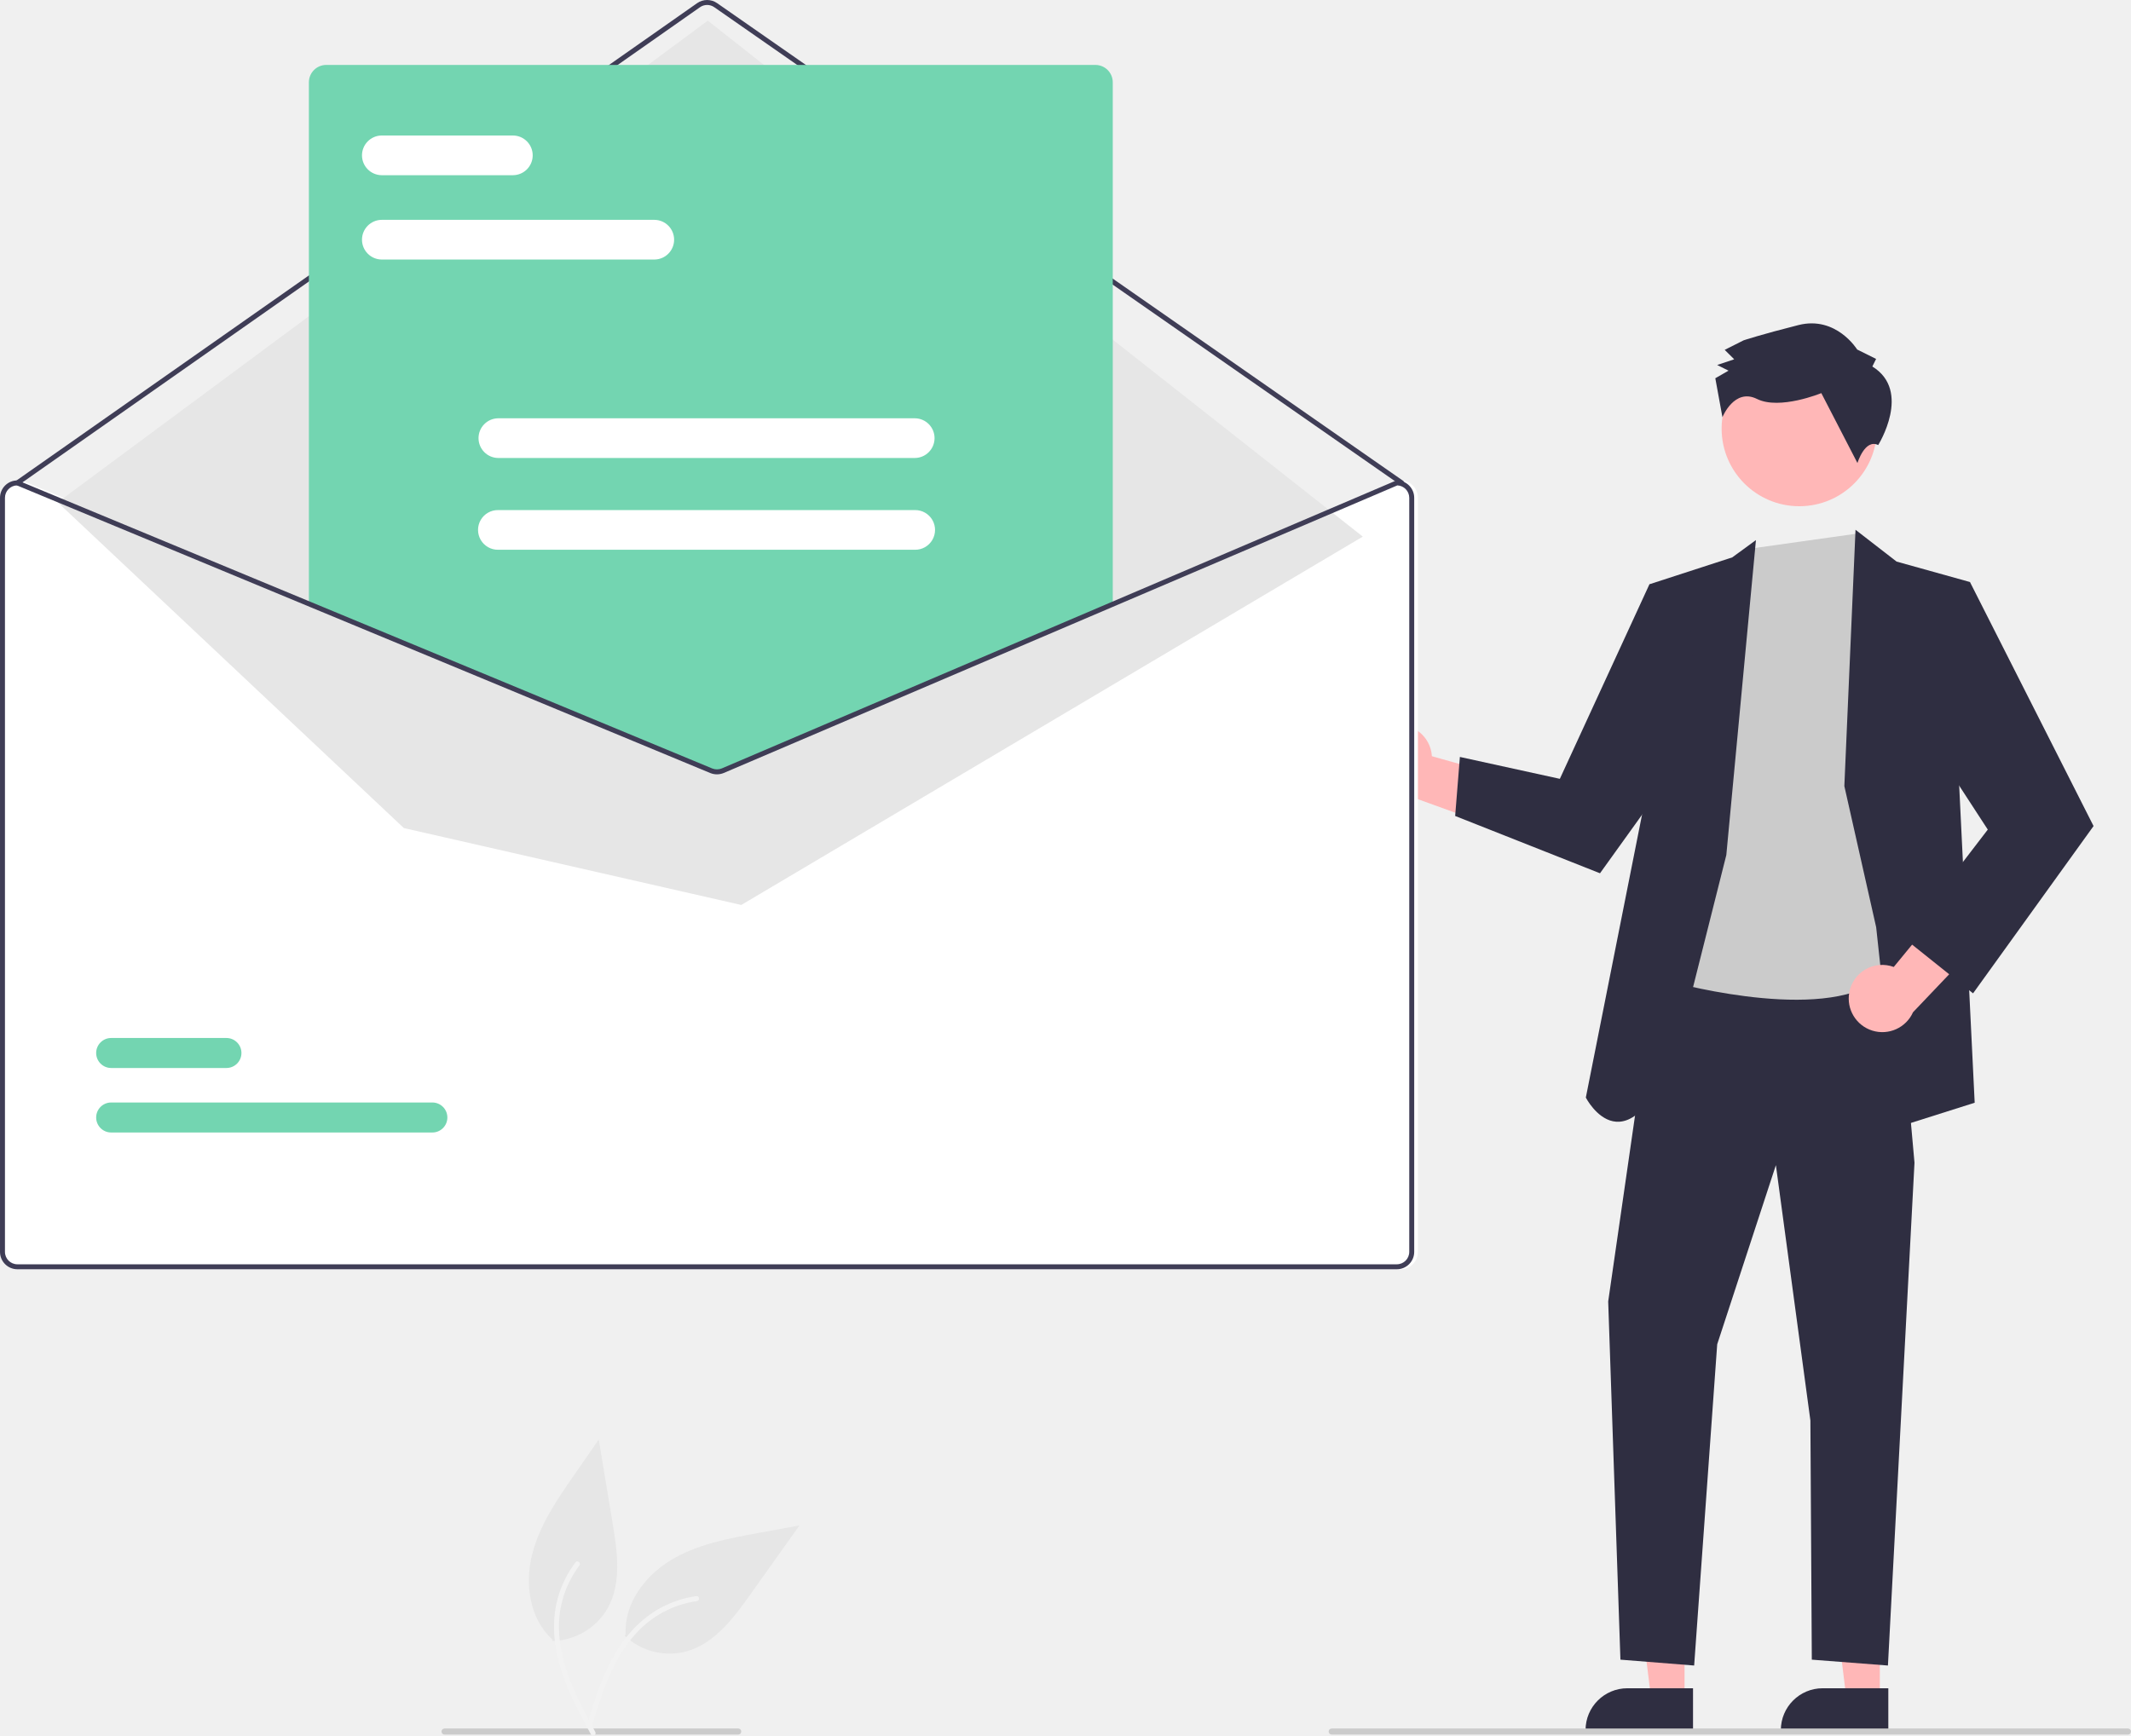
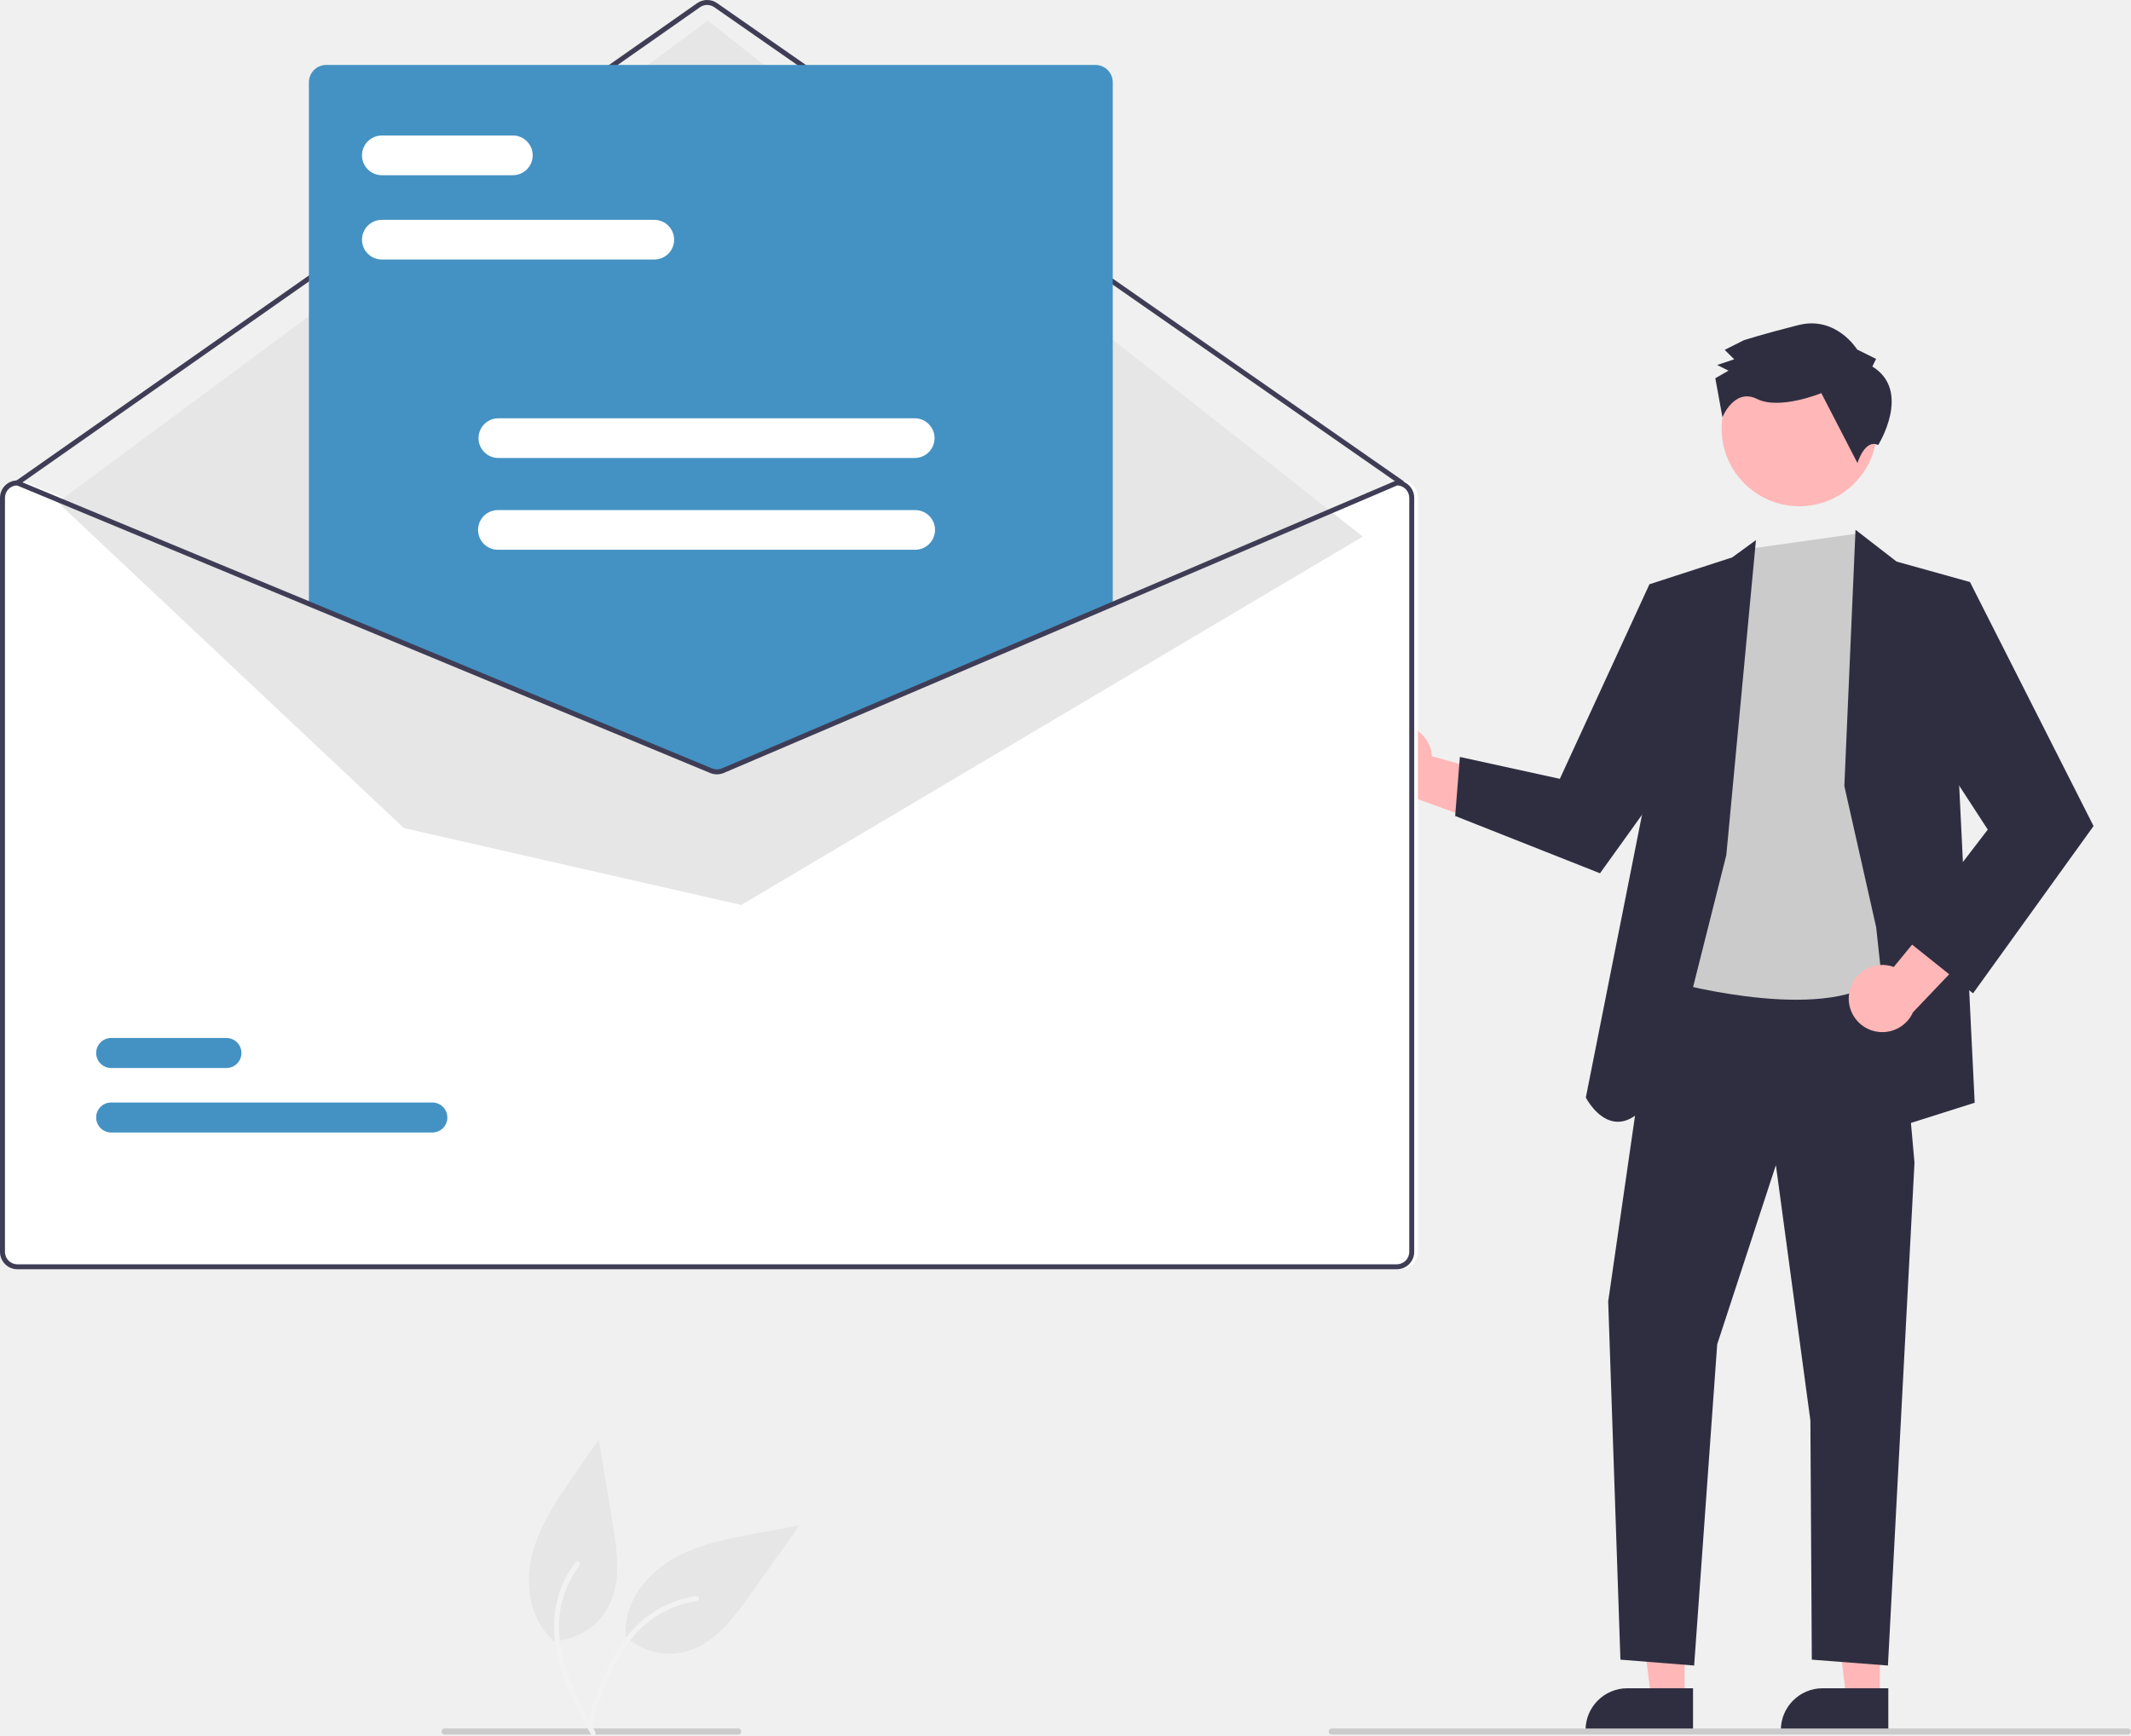
<svg xmlns="http://www.w3.org/2000/svg" data-name="Layer 1" width="703.817" height="573.37" viewBox="0 0 703.817 573.37">
-   <path id="e77d6775-0d6e-4379-8bfc-a6b010ad5ee5-355" data-name="Path 461" d="M454.389,703.636a21.574,21.574,0,0,0,20.509,5.179c9.164-2.601,15.383-10.869,20.903-18.633l16.334-22.959-13.765,2.524c-9.899,1.815-20.044,3.72-28.665,8.914s-15.526,14.466-14.98,24.515" transform="translate(-248.0914 -163.3148)" fill="#e6e6e6" />
-   <path id="a925376f-81ed-452b-bc21-27b5ed1cb659-356" data-name="Path 462" d="M441.594,734.564c2.414-8.231,4.842-16.575,9.104-24.077,3.785-6.662,8.958-12.507,15.781-16.142a35.246,35.246,0,0,1,11.605-3.775c1.058-.149,1.231,1.498.177,1.647a33.507,33.507,0,0,0-18.638,9.166c-5.637,5.515-9.334,12.626-12.068,19.944-1.655,4.425-2.991,8.958-4.32,13.49a.854.854,0,0,1-.946.693.833.833,0,0,1-.693-.946Z" transform="translate(-248.0914 -163.3148)" fill="#f2f2f2" />
+   <path id="e77d6775-0d6e-4379-8bfc-a6b010ad5ee5-173" data-name="Path 461" d="M454.389,703.636a21.574,21.574,0,0,0,20.509,5.179c9.164-2.601,15.383-10.869,20.903-18.633l16.334-22.959-13.765,2.524c-9.899,1.815-20.044,3.72-28.665,8.914s-15.526,14.466-14.98,24.515" transform="translate(-248.0914 -163.3148)" fill="#e6e6e6" />
+   <path id="a925376f-81ed-452b-bc21-27b5ed1cb659-174" data-name="Path 462" d="M441.594,734.564c2.414-8.231,4.842-16.575,9.104-24.077,3.785-6.662,8.958-12.507,15.781-16.142a35.246,35.246,0,0,1,11.605-3.775c1.058-.149,1.231,1.498.177,1.647a33.507,33.507,0,0,0-18.638,9.166c-5.637,5.515-9.334,12.626-12.068,19.944-1.655,4.425-2.991,8.958-4.32,13.49a.854.854,0,0,1-.946.693.833.833,0,0,1-.693-.946Z" transform="translate(-248.0914 -163.3148)" fill="#f2f2f2" />
  <path d="M707.405,403.053a11.039,11.039,0,0,1,13.605,10.07l37.764,10.616-15.409,13.346-33.499-12.127a11.099,11.099,0,0,1-2.461-21.905Z" transform="translate(-248.0914 -163.3148)" fill="#ffb7b7" />
  <polygon points="556.357 561.294 545.349 561.293 540.112 518.835 556.359 518.836 556.357 561.294" fill="#ffb7b7" />
  <path d="M807.255,735.279l-35.494-.001v-.449A13.816,13.816,0,0,1,785.577,721.014h.001l21.678.001Z" transform="translate(-248.0914 -163.3148)" fill="#2f2e41" />
  <polygon points="620.859 561.294 609.851 561.293 604.614 518.835 620.86 518.836 620.859 561.294" fill="#ffb7b7" />
  <path d="M871.757,735.279l-35.494-.001v-.449a13.816,13.816,0,0,1,13.815-13.815h.001l21.678.001Z" transform="translate(-248.0914 -163.3148)" fill="#2f2e41" />
  <polygon points="547.363 317.603 531.148 429.917 535.188 548.251 559.537 550.19 567.151 444.067 586.533 384.893 597.928 469.245 598.396 548.251 623.539 550.19 632.308 384.09 625.858 311.854 547.363 317.603" fill="#2f2e41" />
  <circle cx="594.261" cy="141.578" r="25.651" fill="#ffb7b7" />
  <path d="M826.542,344.496,798.223,487.162s47.678,13.684,68.565,1.051,11.527-51.631,11.527-51.631l-3.825-66.358-7.069-16.781-5.998-13.852Z" transform="translate(-248.0914 -163.3148)" fill="#cbcbcb" />
  <path d="M818.253,445.764l9.783-104.037-7.823,5.712L792.858,356.322l-1.872,73.246L771.851,525.888s13.677,26.688,30.627-17.464Z" transform="translate(-248.0914 -163.3148)" fill="#2f2e41" />
  <polygon points="557.931 203.962 544.767 193.007 515.18 257.279 482.164 250.047 480.604 269.546 528.44 288.477 561.038 243.095 557.931 203.962" fill="#2f2e41" />
  <polygon points="609.144 259.677 612.831 175.005 626.399 185.512 650.63 192.266 647.077 259.677 652.19 364.277 626.786 372.323 619.655 306.32 609.144 259.677" fill="#2f2e41" />
  <path d="M858.866,491.152a11.039,11.039,0,0,1,14.688-8.412l24.896-30.315,6.029,19.473L879.913,497.7a11.099,11.099,0,0,1-21.047-6.548Z" transform="translate(-248.0914 -163.3148)" fill="#ffb7b7" />
  <polygon points="634.407 201.665 650.63 192.266 691.451 272.878 651.652 328.143 628.952 309.993 656.516 274.048 631.394 235.44 634.407 201.665" fill="#2f2e41" />
  <path d="M866.478,284.385l1.244-2.503-6.257-3.109s-6.903-11.232-19.394-8.075-18.111,5.045-18.111,5.045l-6.242,3.141,3.133,3.117-5.62,1.889,3.754,1.865-4.368,2.511,2.352,12.871s3.906-9.762,11.415-6.032,21.243-1.929,21.243-1.929l11.932,23.093s2.462-8.095,6.851-5.937C868.41,310.334,879.623,292.477,866.478,284.385Z" transform="translate(-248.0914 -163.3148)" fill="#2f2e41" />
  <path d="M710.664,322.019h-.164l-94.071,40.169-128.709,54.96a4.151,4.151,0,0,1-3.18.016L351.75,362.073l-96.382-39.989-.147-.066h-.164a5.742,5.742,0,0,0-5.736,5.736V576.864a5.742,5.742,0,0,0,5.736,5.736H710.664a5.742,5.742,0,0,0,5.736-5.736V327.755A5.742,5.742,0,0,0,710.664,322.019Z" transform="translate(-248.0914 -163.3148)" fill="#fff" />
  <path d="M711.073,323.658a.817.817,0,0,1-.468-.147L483.982,165.685a4.11,4.11,0,0,0-4.694.008L254.298,323.51a.82.82,0,0,1-.941-1.342L478.347,164.351a5.754,5.754,0,0,1,6.572-.011L711.542,322.166a.82.82,0,0,1-.469,1.492Z" transform="translate(-248.0914 -163.3148)" fill="#3f3d56" />
  <polygon points="19.063 165.938 233.765 6.817 450.097 177.26 244.827 298.946 133.384 273.544 19.063 165.938" fill="#e6e6e6" />
-   <path d="M390.883,537.422H284.815a4.955,4.955,0,1,1-.015-9.911H390.883a4.955,4.955,0,1,1,.015,9.911Z" transform="translate(-248.0914 -163.3148)" fill="#73d5b1" />
-   <path d="M322.869,516.116H284.815a4.955,4.955,0,1,1-.015-9.911h38.07a4.955,4.955,0,0,1,.015,9.911h-.015Z" transform="translate(-248.0914 -163.3148)" fill="#73d5b1" />
-   <path d="M484.876,417.881a6.199,6.199,0,0,1-2.351-.461L350.111,362.478V190.499a5.743,5.743,0,0,1,5.736-5.736H609.873a5.743,5.743,0,0,1,5.736,5.736V362.598l-.249.106-128.062,54.689A6.241,6.241,0,0,1,484.876,417.881Z" transform="translate(-248.0914 -163.3148)" fill="#73d5b1" />
+   <path d="M390.883,537.422H284.815a4.955,4.955,0,1,1-.015-9.911H390.883a4.955,4.955,0,1,1,.015,9.911Z" transform="translate(-248.0914 -163.3148)" fill="#4492c3" />
+   <path d="M322.869,516.116H284.815a4.955,4.955,0,1,1-.015-9.911h38.07a4.955,4.955,0,0,1,.015,9.911h-.015Z" transform="translate(-248.0914 -163.3148)" fill="#4492c3" />
+   <path d="M484.876,417.881a6.199,6.199,0,0,1-2.351-.461L350.111,362.478V190.499a5.743,5.743,0,0,1,5.736-5.736H609.873a5.743,5.743,0,0,1,5.736,5.736V362.598l-.249.106-128.062,54.689A6.241,6.241,0,0,1,484.876,417.881Z" transform="translate(-248.0914 -163.3148)" fill="#4492c3" />
  <path d="M709.435,322.019h-.164l-94.071,40.169-128.709,54.96a4.151,4.151,0,0,1-3.18.016l-132.79-55.091-96.382-39.989-.147-.066h-.164a5.742,5.742,0,0,0-5.736,5.736V576.864a5.742,5.742,0,0,0,5.736,5.736H709.435a5.742,5.742,0,0,0,5.736-5.736V327.755A5.742,5.742,0,0,0,709.435,322.019Zm4.097,254.845a4.099,4.099,0,0,1-4.097,4.097H253.827a4.099,4.099,0,0,1-4.097-4.097V327.755a4.106,4.106,0,0,1,3.942-4.097l96.849,40.185,132.159,54.837a5.835,5.835,0,0,0,4.458-.025l128.061-54.689L709.599,323.658a4.11,4.11,0,0,1,3.933,4.097Z" transform="translate(-248.0914 -163.3148)" fill="#3f3d56" />
  <path d="M464.262,249.049H374.123a6.556,6.556,0,0,1,0-13.111h90.138a6.556,6.556,0,0,1,0,13.111Z" transform="translate(-248.0914 -163.3148)" fill="#fff" />
  <path d="M417.554,221.188H374.123a6.556,6.556,0,0,1,0-13.111h43.43a6.556,6.556,0,0,1,0,13.111Z" transform="translate(-248.0914 -163.3148)" fill="#fff" />
  <path d="M550.277,314.604H412.611a6.556,6.556,0,0,1,0-13.111H550.277a6.556,6.556,0,0,1,0,13.111Z" transform="translate(-248.0914 -163.3148)" fill="#fff" />
  <path d="M550.277,344.924H412.611a6.556,6.556,0,1,1,0-13.111H550.277a6.556,6.556,0,1,1,0,13.111Z" transform="translate(-248.0914 -163.3148)" fill="#fff" />
  <path d="M950.909,736.315h-263a1,1,0,0,1,0-2h263a1,1,0,0,1,0,2Z" transform="translate(-248.0914 -163.3148)" fill="#cbcbcb" />
  <path d="M491.909,736.315h-97a1,1,0,1,1,0-2h97a1,1,0,0,1,0,2Z" transform="translate(-248.0914 -163.3148)" fill="#cbcbcb" />
-   <path id="e8398aff-523f-434a-af20-c024070a1d12-357" data-name="Path 461" d="M430.575,705.397a21.574,21.574,0,0,0,18.194-10.791c4.663-8.307,3.243-18.555,1.682-27.952l-4.609-27.797-7.98,11.497c-5.739,8.267-11.588,16.772-14.038,26.534s-.807,21.205,6.666,27.946" transform="translate(-248.0914 -163.3148)" fill="#e6e6e6" />
-   <path id="e2bc4c04-3c78-4f76-9d7c-3717db50fbca-358" data-name="Path 462" d="M443.313,736.348c-4.093-7.539-8.255-15.167-10.523-23.491-2.014-7.393-2.469-15.185-.193-22.574a35.246,35.246,0,0,1,5.566-10.86c.645-.852,1.929.194,1.288,1.043a33.507,33.507,0,0,0-6.752,19.642c-.108,7.885,2.285,15.534,5.507,22.651,1.947,4.305,4.196,8.46,6.45,12.611a.854.854,0,0,1-.182,1.158.833.833,0,0,1-1.158-.182Z" transform="translate(-248.0914 -163.3148)" fill="#f2f2f2" />
+   <path id="e8398aff-523f-434a-af20-c024070a1d12-175" data-name="Path 461" d="M430.575,705.397a21.574,21.574,0,0,0,18.194-10.791c4.663-8.307,3.243-18.555,1.682-27.952l-4.609-27.797-7.98,11.497c-5.739,8.267-11.588,16.772-14.038,26.534s-.807,21.205,6.666,27.946" transform="translate(-248.0914 -163.3148)" fill="#e6e6e6" />
+   <path id="e2bc4c04-3c78-4f76-9d7c-3717db50fbca-176" data-name="Path 462" d="M443.313,736.348c-4.093-7.539-8.255-15.167-10.523-23.491-2.014-7.393-2.469-15.185-.193-22.574a35.246,35.246,0,0,1,5.566-10.86c.645-.852,1.929.194,1.288,1.043a33.507,33.507,0,0,0-6.752,19.642c-.108,7.885,2.285,15.534,5.507,22.651,1.947,4.305,4.196,8.46,6.45,12.611a.854.854,0,0,1-.182,1.158.833.833,0,0,1-1.158-.182Z" transform="translate(-248.0914 -163.3148)" fill="#f2f2f2" />
</svg>
